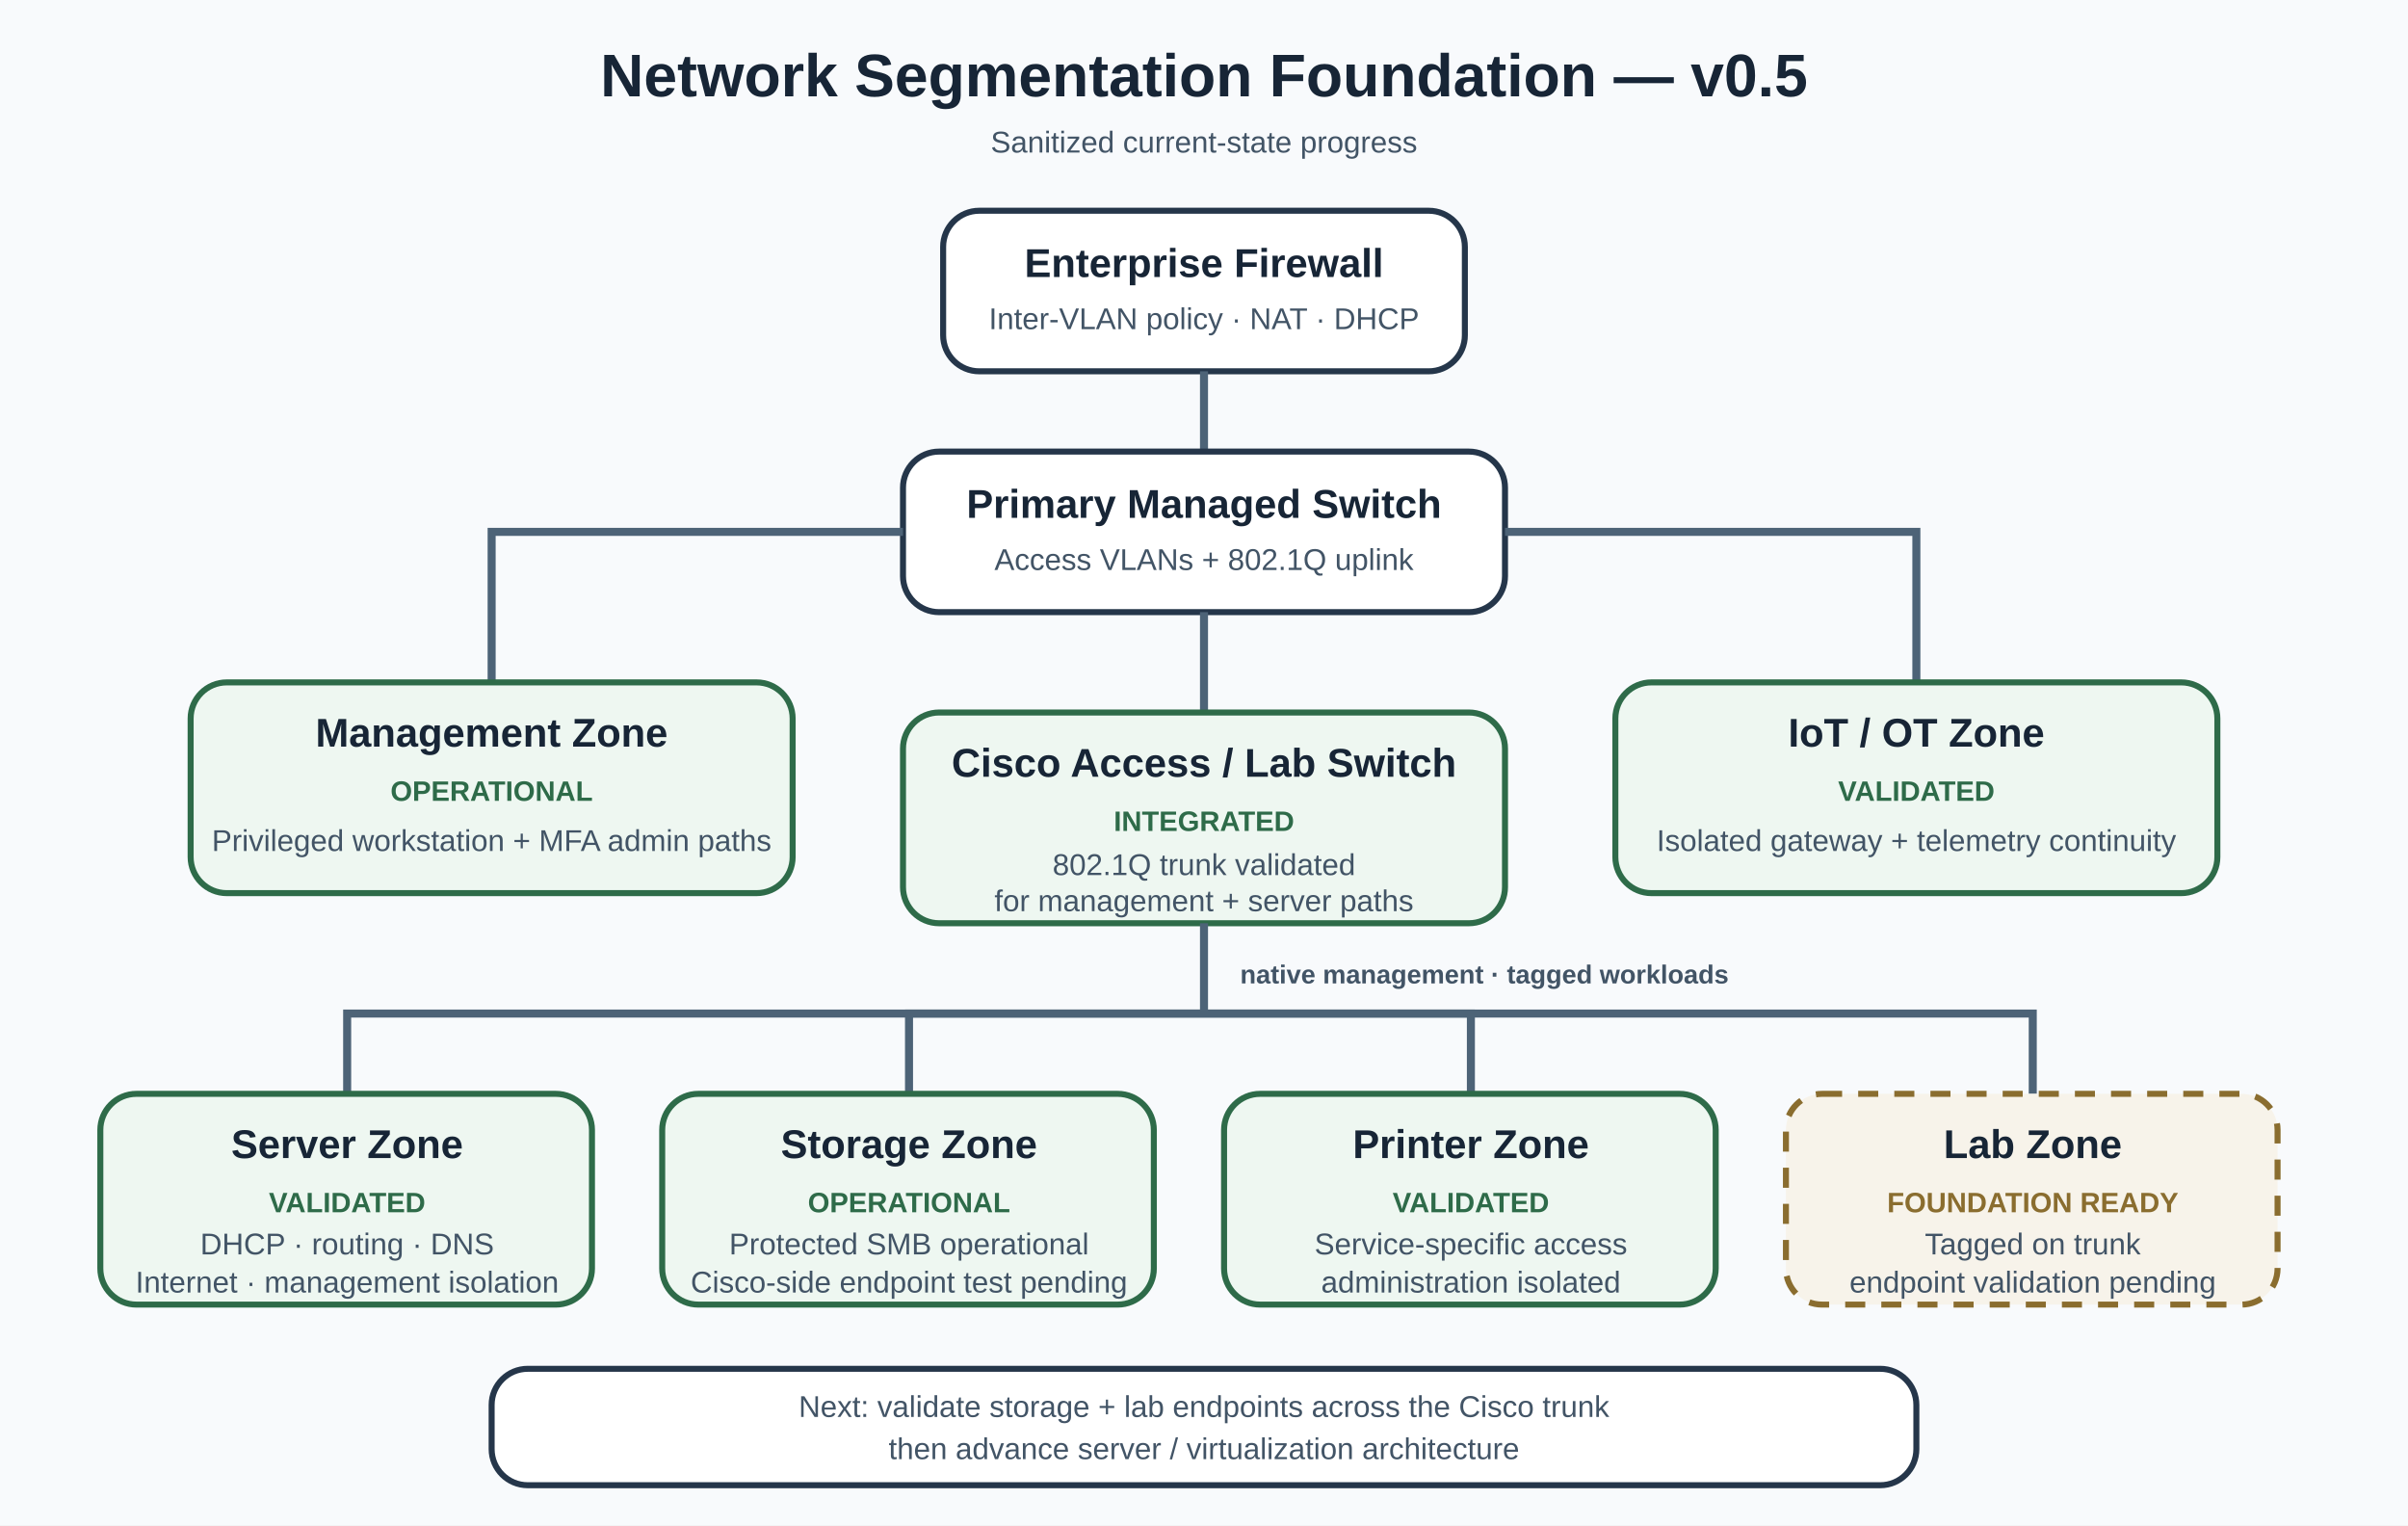
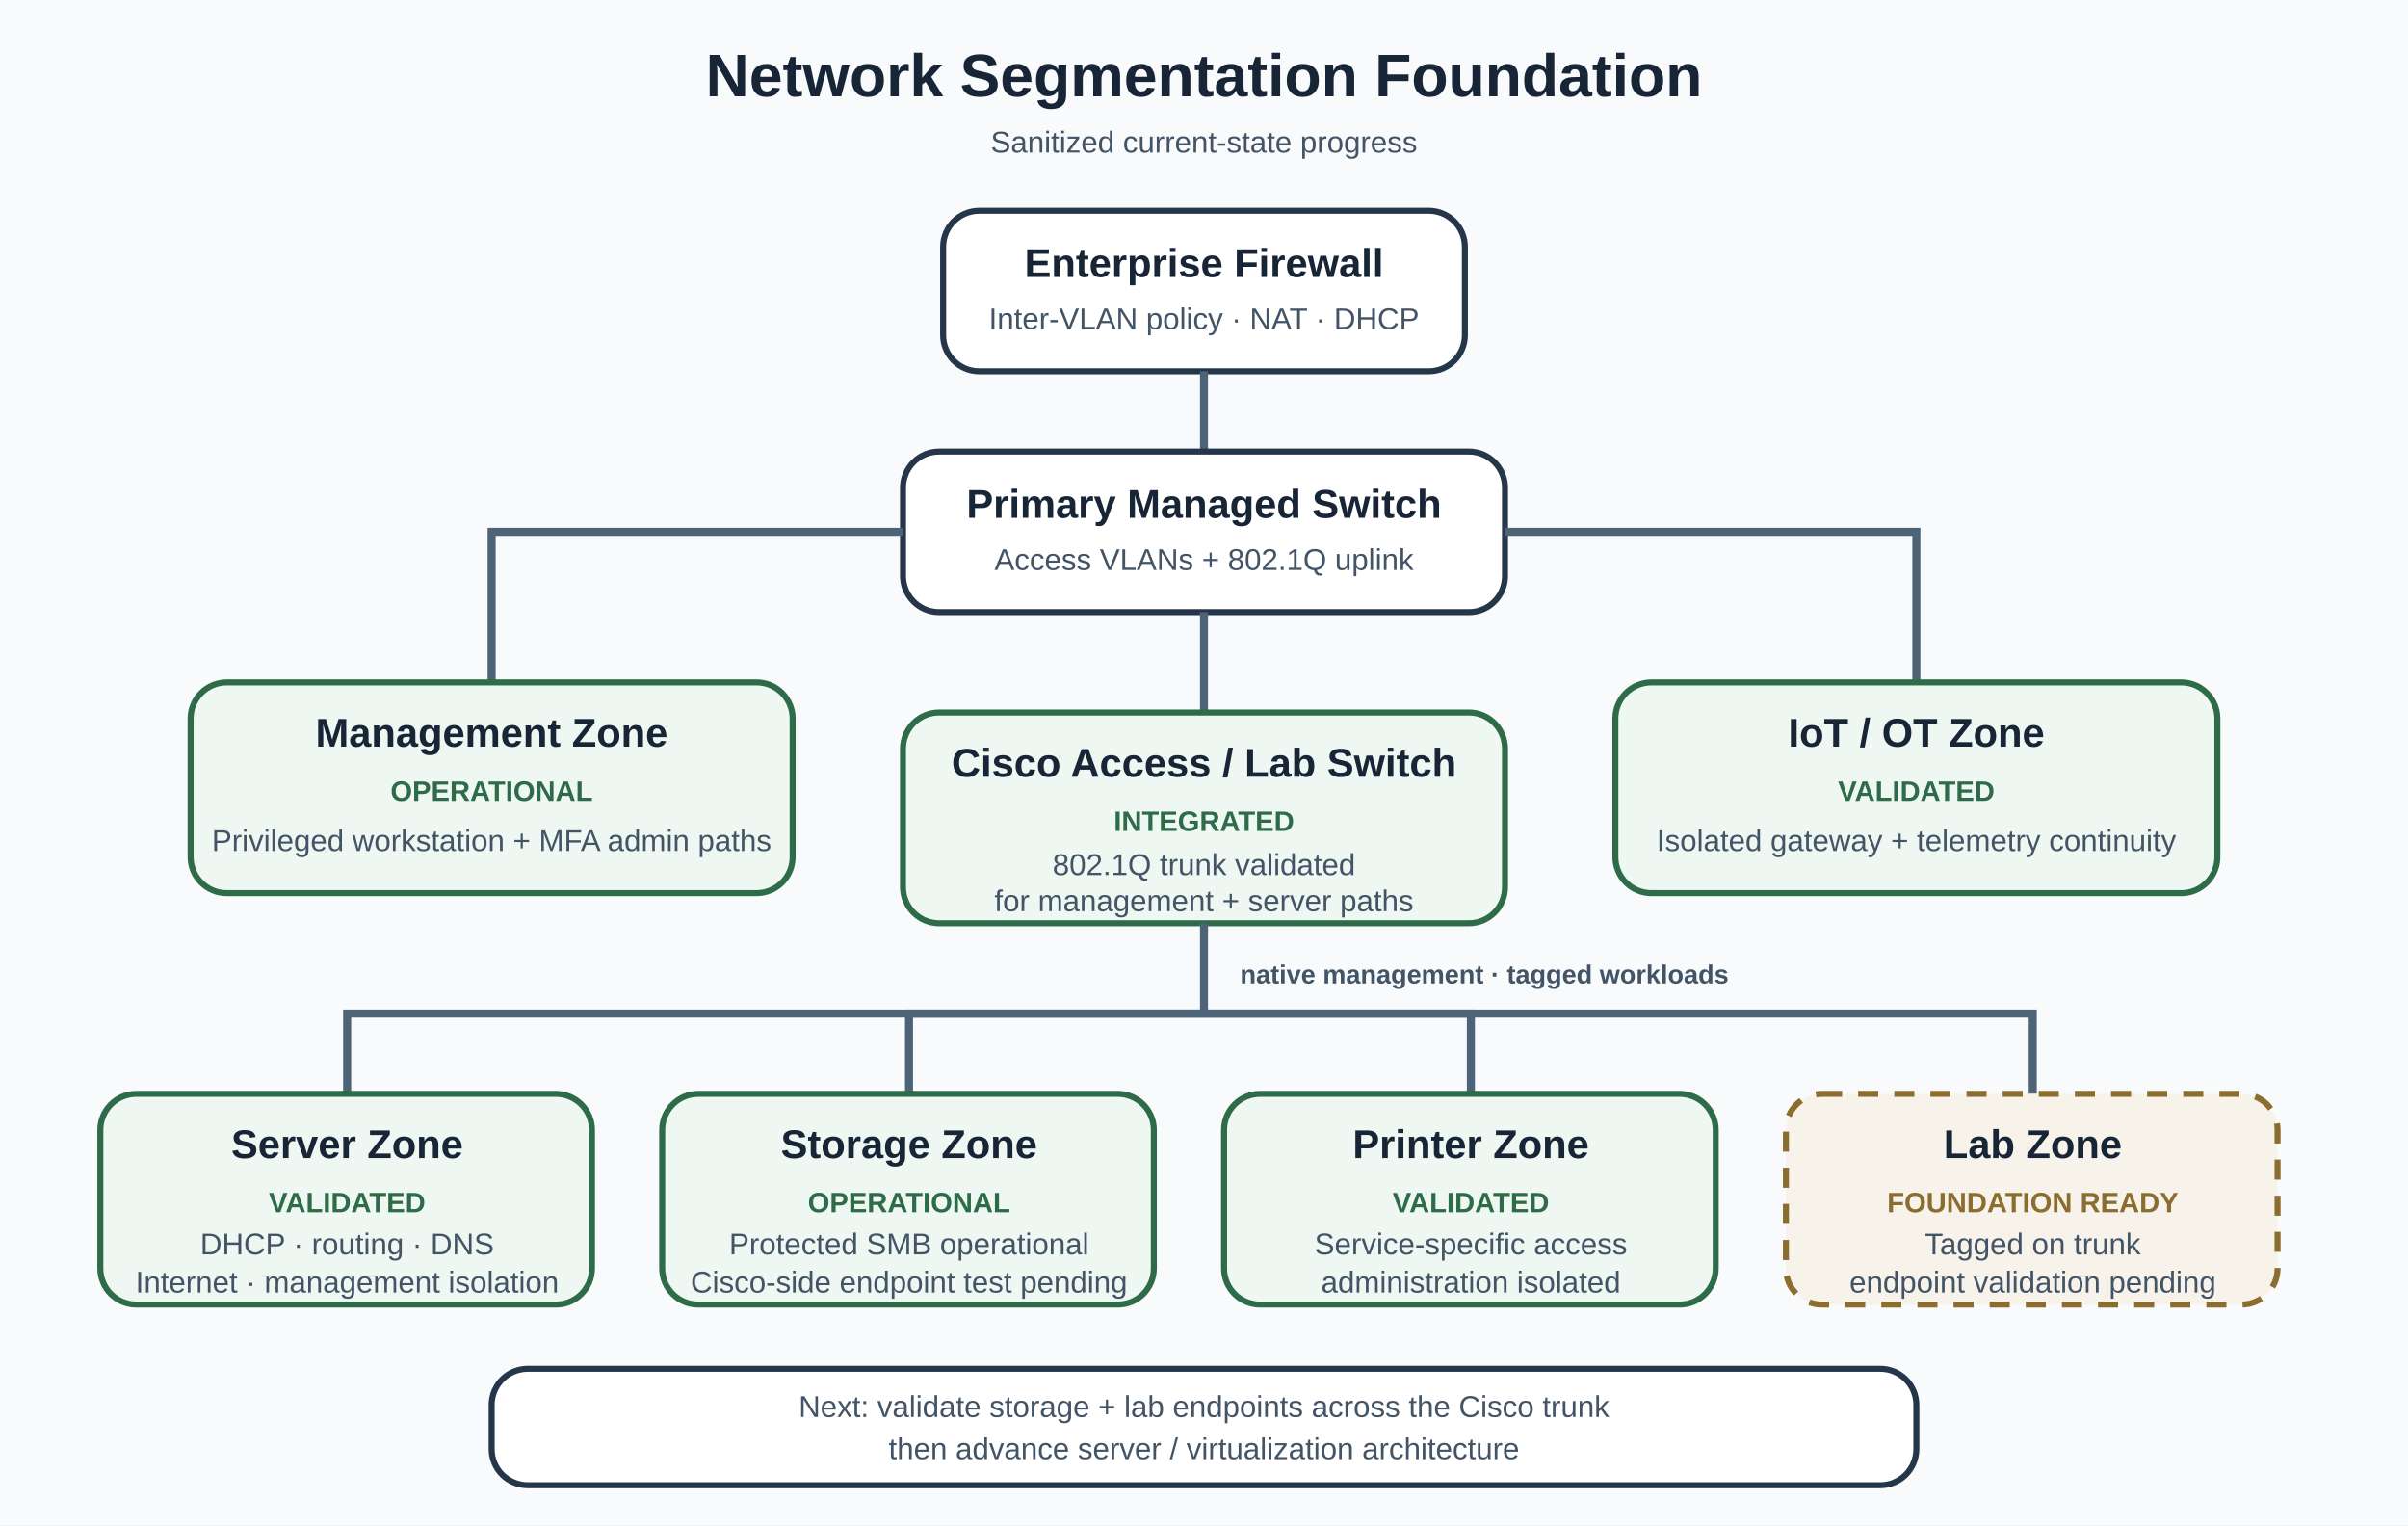
<svg xmlns="http://www.w3.org/2000/svg" width="1200" height="760" viewBox="0 0 1200 760" role="img" aria-labelledby="title desc">
  <defs>
    <style>
      .bg{fill:#f8fafc}
      .core{fill:#fff;stroke:#25364a;stroke-width:3;rx:18;ry:18}
      .done{fill:#eef7f1;stroke:#2e6b49;stroke-width:3;rx:18;ry:18}
      .pending{fill:#f7f3ea;stroke:#8a6d2f;stroke-width:3;stroke-dasharray:10 8;rx:18;ry:18}
      .title{font:700 30px Arial,sans-serif;fill:#172536}
      .label{font:700 20px Arial,sans-serif;fill:#172536}
      .small{font:400 15px Arial,sans-serif;fill:#425466}
      .status{font:700 14px Arial,sans-serif;fill:#2e6b49}
      .statusp{font:700 14px Arial,sans-serif;fill:#8a6d2f}
      .line{stroke:#4d6377;stroke-width:4;fill:none}
      .tag{font:700 13px Arial,sans-serif;fill:#425466}
    </style>
  </defs>
  <rect width="1200" height="760" class="bg" />
-   <text x="600" y="48" text-anchor="middle" class="title">Network Segmentation Foundation — v0.5</text>
+   <text x="600" y="48" text-anchor="middle" class="title">Network Segmentation Foundation</text>
  <text x="600" y="76" text-anchor="middle" class="small">Sanitized current-state progress</text>
  <rect x="470" y="105" width="260" height="80" class="core" />
  <text x="600" y="138" text-anchor="middle" class="label">Enterprise Firewall</text>
  <text x="600" y="164" text-anchor="middle" class="small">Inter-VLAN policy · NAT · DHCP</text>
  <path d="M600 185 L600 225" class="line" />
  <rect x="450" y="225" width="300" height="80" class="core" />
  <text x="600" y="258" text-anchor="middle" class="label">Primary Managed Switch</text>
  <text x="600" y="284" text-anchor="middle" class="small">Access VLANs + 802.1Q uplink</text>
  <path d="M450 265 L245 265 L245 340" class="line" />
  <path d="M750 265 L955 265 L955 340" class="line" />
  <path d="M600 305 L600 355" class="line" />
  <rect x="95" y="340" width="300" height="105" class="done" />
  <text x="245" y="372" text-anchor="middle" class="label">Management Zone</text>
  <text x="245" y="399" text-anchor="middle" class="status">OPERATIONAL</text>
  <text x="245" y="424" text-anchor="middle" class="small">Privileged workstation + MFA admin paths</text>
  <rect x="805" y="340" width="300" height="105" class="done" />
  <text x="955" y="372" text-anchor="middle" class="label">IoT / OT Zone</text>
  <text x="955" y="399" text-anchor="middle" class="status">VALIDATED</text>
  <text x="955" y="424" text-anchor="middle" class="small">Isolated gateway + telemetry continuity</text>
  <rect x="450" y="355" width="300" height="105" class="done" />
  <text x="600" y="387" text-anchor="middle" class="label">Cisco Access / Lab Switch</text>
  <text x="600" y="414" text-anchor="middle" class="status">INTEGRATED</text>
  <text x="600" y="436" text-anchor="middle" class="small">802.1Q trunk validated</text>
  <text x="600" y="454" text-anchor="middle" class="small">for management + server paths</text>
  <path d="M600 460 L600 505" class="line" />
  <text x="618" y="490" class="tag">native management · tagged workloads</text>
  <path d="M600 505 L173 505 L173 545" class="line" />
  <path d="M600 505 L453 505 L453 545" class="line" />
  <path d="M600 505 L733 505 L733 545" class="line" />
  <path d="M600 505 L1013 505 L1013 545" class="line" />
  <rect x="50" y="545" width="245" height="105" class="done" />
  <text x="173" y="577" text-anchor="middle" class="label">Server Zone</text>
  <text x="173" y="604" text-anchor="middle" class="status">VALIDATED</text>
  <text x="173" y="625" text-anchor="middle" class="small">DHCP · routing · DNS</text>
  <text x="173" y="644" text-anchor="middle" class="small">Internet · management isolation</text>
  <rect x="330" y="545" width="245" height="105" class="done" />
  <text x="453" y="577" text-anchor="middle" class="label">Storage Zone</text>
  <text x="453" y="604" text-anchor="middle" class="status">OPERATIONAL</text>
  <text x="453" y="625" text-anchor="middle" class="small">Protected SMB operational</text>
  <text x="453" y="644" text-anchor="middle" class="small">Cisco-side endpoint test pending</text>
  <rect x="610" y="545" width="245" height="105" class="done" />
  <text x="733" y="577" text-anchor="middle" class="label">Printer Zone</text>
  <text x="733" y="604" text-anchor="middle" class="status">VALIDATED</text>
  <text x="733" y="625" text-anchor="middle" class="small">Service-specific access</text>
  <text x="733" y="644" text-anchor="middle" class="small">administration isolated</text>
  <rect x="890" y="545" width="245" height="105" class="pending" />
  <text x="1013" y="577" text-anchor="middle" class="label">Lab Zone</text>
  <text x="1013" y="604" text-anchor="middle" class="statusp">FOUNDATION READY</text>
  <text x="1013" y="625" text-anchor="middle" class="small">Tagged on trunk</text>
  <text x="1013" y="644" text-anchor="middle" class="small">endpoint validation pending</text>
  <rect x="245" y="682" width="710" height="58" class="core" />
  <text x="600" y="706" text-anchor="middle" class="small">Next: validate storage + lab endpoints across the Cisco trunk</text>
  <text x="600" y="727" text-anchor="middle" class="small">then advance server / virtualization architecture</text>
</svg>
